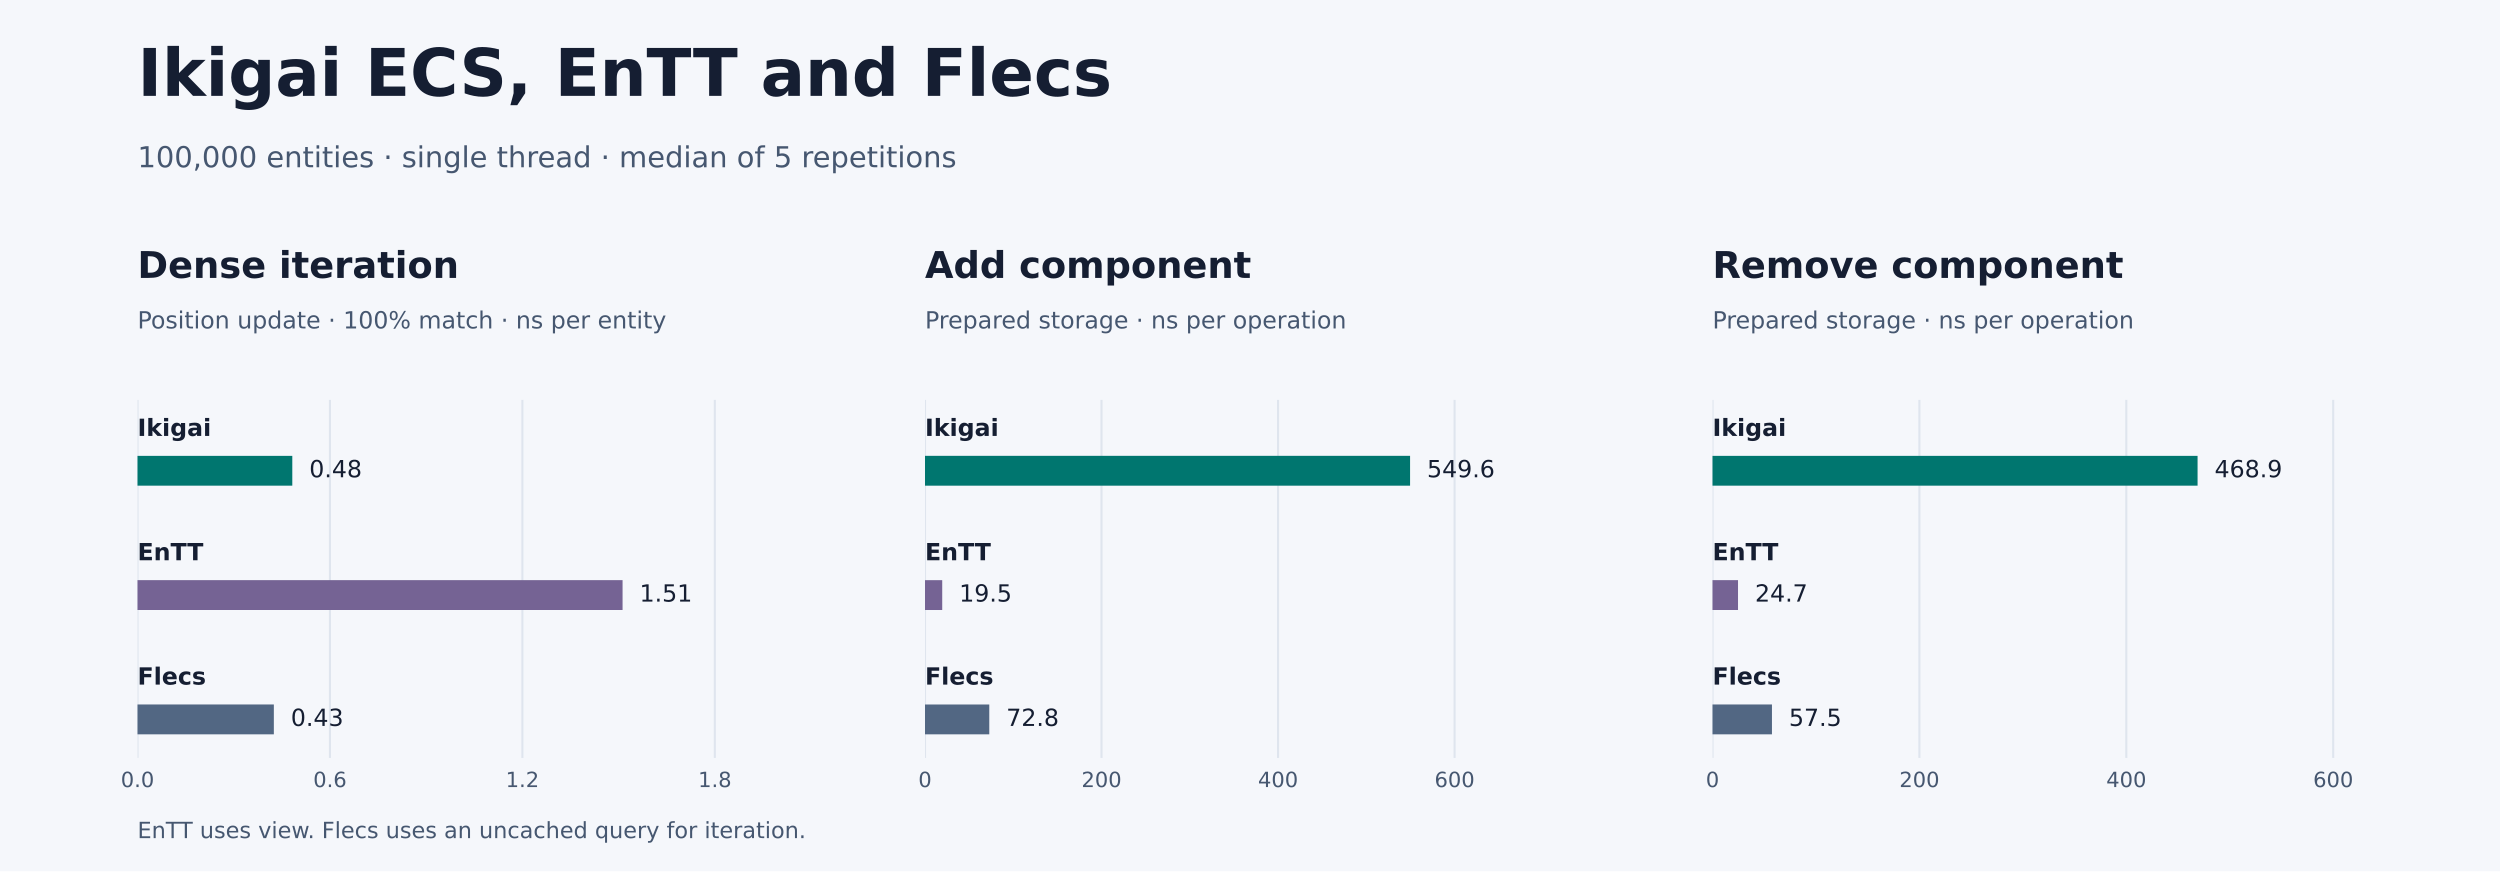
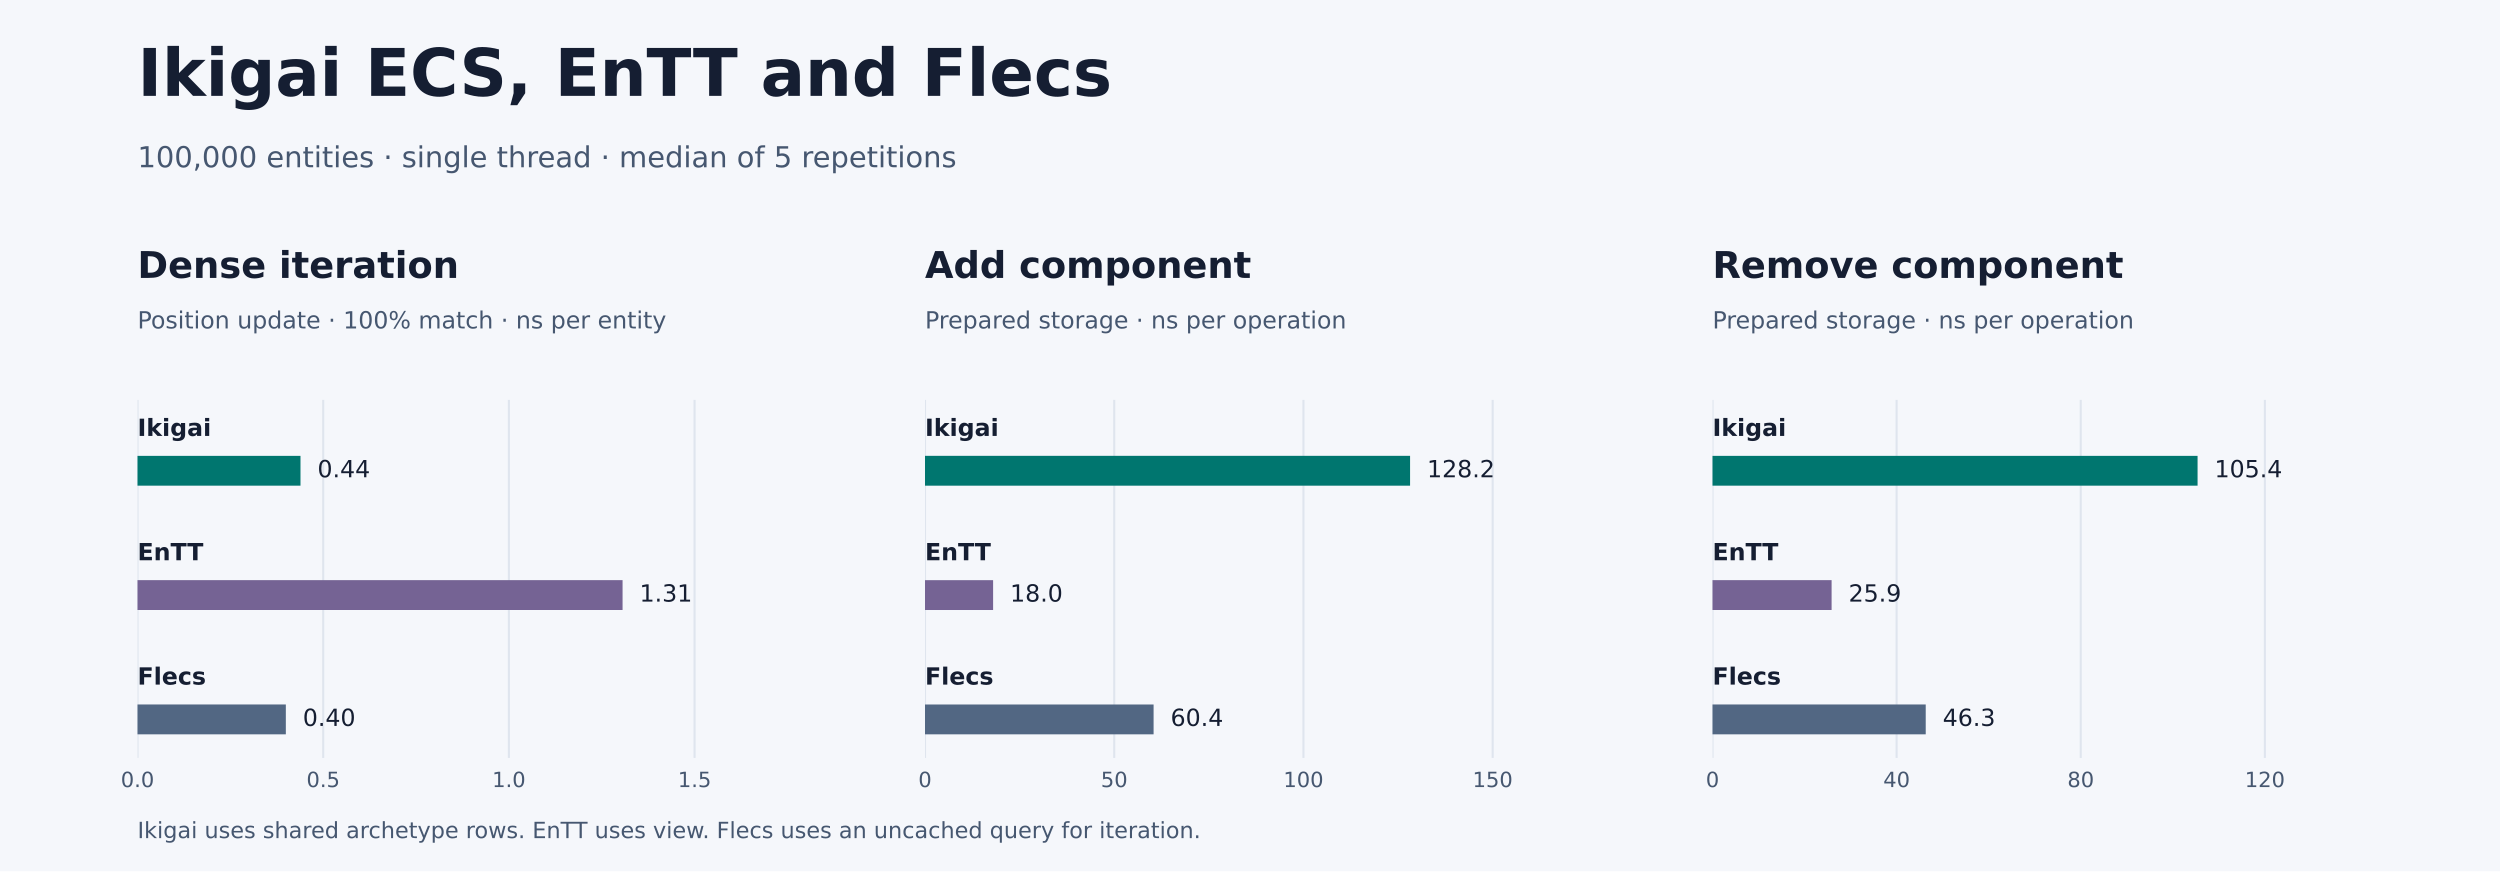
<svg xmlns="http://www.w3.org/2000/svg" width="950.4pt" height="331.2pt" viewBox="0 0 950.4 331.2" version="1.1">
  <defs>
    <style type="text/css">*{stroke-linejoin: round; stroke-linecap: butt}</style>
  </defs>
  <g id="figure_1">
    <g id="patch_1">
      <path d="M 0 331.2  L 950.4 331.2  L 950.4 0  L 0 0  z " style="fill: #f5f7fb" />
    </g>
    <g id="axes_1">
      <g id="patch_2">
        <path d="M 52.272 288.144  L 299.376 288.144  L 299.376 152.021  L 52.272 152.021  z " style="fill: #f5f7fb" />
      </g>
      <g id="matplotlib.axis_1">
        <g id="xtick_1">
          <g id="line2d_1">
            <path d="M 52.272 288.144  L 52.272 152.021  " clip-path="url(#p3cba9b44e6)" style="fill: none; stroke: #dfe5ee; stroke-width: 0.8; stroke-linecap: square" />
          </g>
          <g id="line2d_2" />
          <g id="text_1">
            <text style="font-size: 8px; font-family: 'DejaVu Sans'; text-anchor: middle; fill: #465770" x="52.272" y="299.223" transform="rotate(-0 52.272 299.2228)">0.0</text>
          </g>
        </g>
        <g id="xtick_2">
          <g id="line2d_3">
-             <path d="M 125.432 288.144  L 125.432 152.021  " clip-path="url(#p3cba9b44e6)" style="fill: none; stroke: #dfe5ee; stroke-width: 0.8; stroke-linecap: square" />
+             <path d="M 122.864 288.144  L 122.864 152.021  " clip-path="url(#p3cba9b44e6)" style="fill: none; stroke: #dfe5ee; stroke-width: 0.8; stroke-linecap: square" />
          </g>
          <g id="line2d_4" />
          <g id="text_2">
-             <text style="font-size: 8px; font-family: 'DejaVu Sans'; text-anchor: middle; fill: #465770" x="125.432" y="299.223" transform="rotate(-0 125.4316 299.2228)">0.6</text>
+             <text style="font-size: 8px; font-family: 'DejaVu Sans'; text-anchor: middle; fill: #465770" x="122.864" y="299.223" transform="rotate(-0 122.8635 299.2228)">0.5</text>
          </g>
        </g>
        <g id="xtick_3">
          <g id="line2d_5">
-             <path d="M 198.591 288.144  L 198.591 152.021  " clip-path="url(#p3cba9b44e6)" style="fill: none; stroke: #dfe5ee; stroke-width: 0.8; stroke-linecap: square" />
+             <path d="M 193.455 288.144  L 193.455 152.021  " clip-path="url(#p3cba9b44e6)" style="fill: none; stroke: #dfe5ee; stroke-width: 0.8; stroke-linecap: square" />
          </g>
          <g id="line2d_6" />
          <g id="text_3">
-             <text style="font-size: 8px; font-family: 'DejaVu Sans'; text-anchor: middle; fill: #465770" x="198.591" y="299.223" transform="rotate(-0 198.5912 299.2228)">1.2</text>
+             <text style="font-size: 8px; font-family: 'DejaVu Sans'; text-anchor: middle; fill: #465770" x="193.455" y="299.223" transform="rotate(-0 193.4551 299.2228)">1.0</text>
          </g>
        </g>
        <g id="xtick_4">
          <g id="line2d_7">
-             <path d="M 271.751 288.144  L 271.751 152.021  " clip-path="url(#p3cba9b44e6)" style="fill: none; stroke: #dfe5ee; stroke-width: 0.8; stroke-linecap: square" />
+             <path d="M 264.047 288.144  L 264.047 152.021  " clip-path="url(#p3cba9b44e6)" style="fill: none; stroke: #dfe5ee; stroke-width: 0.8; stroke-linecap: square" />
          </g>
          <g id="line2d_8" />
          <g id="text_4">
-             <text style="font-size: 8px; font-family: 'DejaVu Sans'; text-anchor: middle; fill: #465770" x="271.751" y="299.223" transform="rotate(-0 271.7508 299.2228)">1.8</text>
+             <text style="font-size: 8px; font-family: 'DejaVu Sans'; text-anchor: middle; fill: #465770" x="264.047" y="299.223" transform="rotate(-0 264.0466 299.2228)">1.5</text>
          </g>
        </g>
      </g>
      <g id="matplotlib.axis_2" />
      <g id="patch_3">
-         <path d="M 52.272 184.634  L 111.119 184.634  L 111.119 173.29  L 52.272 173.29  z " clip-path="url(#p3cba9b44e6)" style="fill: #00766f" />
+         <path d="M 52.272 184.634  L 114.234 184.634  L 114.234 173.29  L 52.272 173.29  z " clip-path="url(#p3cba9b44e6)" style="fill: #00766f" />
      </g>
      <g id="patch_4">
        <path d="M 52.272 231.899  L 236.678 231.899  L 236.678 220.555  L 52.272 220.555  z " clip-path="url(#p3cba9b44e6)" style="fill: #756394" />
      </g>
      <g id="patch_5">
-         <path d="M 52.272 279.164  L 104.107 279.164  L 104.107 267.82  L 52.272 267.82  z " clip-path="url(#p3cba9b44e6)" style="fill: #526783" />
+         <path d="M 52.272 279.164  L 108.664 279.164  L 108.664 267.82  L 52.272 267.82  z " clip-path="url(#p3cba9b44e6)" style="fill: #526783" />
      </g>
      <g id="text_5">
        <text style="font-weight: 700; font-size: 9px; font-family: 'DejaVu Sans'; text-anchor: start; fill: #151e32" x="52.272" y="165.728" transform="rotate(-0 52.272 165.7277)">Ikigai</text>
      </g>
      <g id="text_6">
-         <text style="font-size: 9px; font-family: 'DejaVu Sans'; text-anchor: start; fill: #151e32" x="117.573" y="181.445" transform="rotate(-0 117.5733 181.4453)">0.48</text>
+         <text style="font-size: 9px; font-family: 'DejaVu Sans'; text-anchor: start; fill: #151e32" x="120.689" y="181.445" transform="rotate(-0 120.6886 181.4453)">0.44</text>
      </g>
      <g id="text_7">
        <text style="font-weight: 700; font-size: 9px; font-family: 'DejaVu Sans'; text-anchor: start; fill: #151e32" x="52.272" y="212.993" transform="rotate(-0 52.272 212.9926)">EnTT</text>
      </g>
      <g id="text_8">
-         <text style="font-size: 9px; font-family: 'DejaVu Sans'; text-anchor: start; fill: #151e32" x="243.132" y="228.71" transform="rotate(-0 243.1322 228.7103)">1.51</text>
+         <text style="font-size: 9px; font-family: 'DejaVu Sans'; text-anchor: start; fill: #151e32" x="243.132" y="228.71" transform="rotate(-0 243.1322 228.7103)">1.31</text>
      </g>
      <g id="text_9">
        <text style="font-weight: 700; font-size: 9px; font-family: 'DejaVu Sans'; text-anchor: start; fill: #151e32" x="52.272" y="260.258" transform="rotate(-0 52.272 260.2577)">Flecs</text>
      </g>
      <g id="text_10">
-         <text style="font-size: 9px; font-family: 'DejaVu Sans'; text-anchor: start; fill: #151e32" x="110.562" y="275.975" transform="rotate(-0 110.5616 275.9753)">0.43</text>
+         <text style="font-size: 9px; font-family: 'DejaVu Sans'; text-anchor: start; fill: #151e32" x="115.118" y="275.975" transform="rotate(-0 115.1179 275.9753)">0.40</text>
      </g>
    </g>
    <g id="axes_2">
      <g id="patch_6">
        <path d="M 351.648 288.144  L 598.752 288.144  L 598.752 152.021  L 351.648 152.021  z " style="fill: #f5f7fb" />
      </g>
      <g id="matplotlib.axis_3">
        <g id="xtick_5">
          <g id="line2d_9">
            <path d="M 351.648 288.144  L 351.648 152.021  " clip-path="url(#p5b270d4eef)" style="fill: none; stroke: #dfe5ee; stroke-width: 0.8; stroke-linecap: square" />
          </g>
          <g id="line2d_10" />
          <g id="text_11">
            <text style="font-size: 8px; font-family: 'DejaVu Sans'; text-anchor: middle; fill: #465770" x="351.648" y="299.223" transform="rotate(-0 351.648 299.2228)">0</text>
          </g>
        </g>
        <g id="xtick_6">
          <g id="line2d_11">
-             <path d="M 418.756 288.144  L 418.756 152.021  " clip-path="url(#p5b270d4eef)" style="fill: none; stroke: #dfe5ee; stroke-width: 0.8; stroke-linecap: square" />
+             <path d="M 423.583 288.144  L 423.583 152.021  " clip-path="url(#p5b270d4eef)" style="fill: none; stroke: #dfe5ee; stroke-width: 0.8; stroke-linecap: square" />
          </g>
          <g id="line2d_12" />
          <g id="text_12">
-             <text style="font-size: 8px; font-family: 'DejaVu Sans'; text-anchor: middle; fill: #465770" x="418.756" y="299.223" transform="rotate(-0 418.7563 299.2228)">200</text>
+             <text style="font-size: 8px; font-family: 'DejaVu Sans'; text-anchor: middle; fill: #465770" x="423.583" y="299.223" transform="rotate(-0 423.5828 299.2228)">50</text>
          </g>
        </g>
        <g id="xtick_7">
          <g id="line2d_13">
-             <path d="M 485.865 288.144  L 485.865 152.021  " clip-path="url(#p5b270d4eef)" style="fill: none; stroke: #dfe5ee; stroke-width: 0.8; stroke-linecap: square" />
+             <path d="M 495.518 288.144  L 495.518 152.021  " clip-path="url(#p5b270d4eef)" style="fill: none; stroke: #dfe5ee; stroke-width: 0.8; stroke-linecap: square" />
          </g>
          <g id="line2d_14" />
          <g id="text_13">
-             <text style="font-size: 8px; font-family: 'DejaVu Sans'; text-anchor: middle; fill: #465770" x="485.865" y="299.223" transform="rotate(-0 485.8647 299.2228)">400</text>
+             <text style="font-size: 8px; font-family: 'DejaVu Sans'; text-anchor: middle; fill: #465770" x="495.518" y="299.223" transform="rotate(-0 495.5176 299.2228)">100</text>
          </g>
        </g>
        <g id="xtick_8">
          <g id="line2d_15">
-             <path d="M 552.973 288.144  L 552.973 152.021  " clip-path="url(#p5b270d4eef)" style="fill: none; stroke: #dfe5ee; stroke-width: 0.8; stroke-linecap: square" />
+             <path d="M 567.452 288.144  L 567.452 152.021  " clip-path="url(#p5b270d4eef)" style="fill: none; stroke: #dfe5ee; stroke-width: 0.8; stroke-linecap: square" />
          </g>
          <g id="line2d_16" />
          <g id="text_14">
-             <text style="font-size: 8px; font-family: 'DejaVu Sans'; text-anchor: middle; fill: #465770" x="552.973" y="299.223" transform="rotate(-0 552.973 299.2228)">600</text>
+             <text style="font-size: 8px; font-family: 'DejaVu Sans'; text-anchor: middle; fill: #465770" x="567.452" y="299.223" transform="rotate(-0 567.4524 299.2228)">150</text>
          </g>
        </g>
      </g>
      <g id="matplotlib.axis_4" />
      <g id="patch_7">
        <path d="M 351.648 184.634  L 536.054 184.634  L 536.054 173.29  L 351.648 173.29  z " clip-path="url(#p5b270d4eef)" style="fill: #00766f" />
      </g>
      <g id="patch_8">
-         <path d="M 351.648 231.899  L 358.197 231.899  L 358.197 220.555  L 351.648 220.555  z " clip-path="url(#p5b270d4eef)" style="fill: #756394" />
+         <path d="M 351.648 231.899  L 377.539 231.899  L 377.539 220.555  L 351.648 220.555  z " clip-path="url(#p5b270d4eef)" style="fill: #756394" />
      </g>
      <g id="patch_9">
-         <path d="M 351.648 279.164  L 376.085 279.164  L 376.085 267.82  L 351.648 267.82  z " clip-path="url(#p5b270d4eef)" style="fill: #526783" />
+         <path d="M 351.648 279.164  L 438.548 279.164  L 438.548 267.82  L 351.648 267.82  z " clip-path="url(#p5b270d4eef)" style="fill: #526783" />
      </g>
      <g id="text_15">
        <text style="font-weight: 700; font-size: 9px; font-family: 'DejaVu Sans'; text-anchor: start; fill: #151e32" x="351.648" y="165.728" transform="rotate(-0 351.648 165.7277)">Ikigai</text>
      </g>
      <g id="text_16">
-         <text style="font-size: 9px; font-family: 'DejaVu Sans'; text-anchor: start; fill: #151e32" x="542.508" y="181.445" transform="rotate(-0 542.5082 181.4453)">549.6</text>
+         <text style="font-size: 9px; font-family: 'DejaVu Sans'; text-anchor: start; fill: #151e32" x="542.508" y="181.445" transform="rotate(-0 542.5082 181.4453)">128.2</text>
      </g>
      <g id="text_17">
        <text style="font-weight: 700; font-size: 9px; font-family: 'DejaVu Sans'; text-anchor: start; fill: #151e32" x="351.648" y="212.993" transform="rotate(-0 351.648 212.9926)">EnTT</text>
      </g>
      <g id="text_18">
-         <text style="font-size: 9px; font-family: 'DejaVu Sans'; text-anchor: start; fill: #151e32" x="364.651" y="228.71" transform="rotate(-0 364.651 228.7103)">19.5</text>
+         <text style="font-size: 9px; font-family: 'DejaVu Sans'; text-anchor: start; fill: #151e32" x="383.994" y="228.71" transform="rotate(-0 383.9937 228.7103)">18.0</text>
      </g>
      <g id="text_19">
        <text style="font-weight: 700; font-size: 9px; font-family: 'DejaVu Sans'; text-anchor: start; fill: #151e32" x="351.648" y="260.258" transform="rotate(-0 351.648 260.2577)">Flecs</text>
      </g>
      <g id="text_20">
-         <text style="font-size: 9px; font-family: 'DejaVu Sans'; text-anchor: start; fill: #151e32" x="382.54" y="275.975" transform="rotate(-0 382.5396 275.9753)">72.8</text>
+         <text style="font-size: 9px; font-family: 'DejaVu Sans'; text-anchor: start; fill: #151e32" x="445.003" y="275.975" transform="rotate(-0 445.0026 275.9753)">60.4</text>
      </g>
    </g>
    <g id="axes_3">
      <g id="patch_10">
        <path d="M 651.024 288.144  L 898.128 288.144  L 898.128 152.021  L 651.024 152.021  z " style="fill: #f5f7fb" />
      </g>
      <g id="matplotlib.axis_5">
        <g id="xtick_9">
          <g id="line2d_17">
            <path d="M 651.024 288.144  L 651.024 152.021  " clip-path="url(#pa75f37116f)" style="fill: none; stroke: #dfe5ee; stroke-width: 0.8; stroke-linecap: square" />
          </g>
          <g id="line2d_18" />
          <g id="text_21">
            <text style="font-size: 8px; font-family: 'DejaVu Sans'; text-anchor: middle; fill: #465770" x="651.024" y="299.223" transform="rotate(-0 651.024 299.2228)">0</text>
          </g>
        </g>
        <g id="xtick_10">
          <g id="line2d_19">
-             <path d="M 729.681 288.144  L 729.681 152.021  " clip-path="url(#pa75f37116f)" style="fill: none; stroke: #dfe5ee; stroke-width: 0.8; stroke-linecap: square" />
+             <path d="M 721.019 288.144  L 721.019 152.021  " clip-path="url(#pa75f37116f)" style="fill: none; stroke: #dfe5ee; stroke-width: 0.8; stroke-linecap: square" />
          </g>
          <g id="line2d_20" />
          <g id="text_22">
-             <text style="font-size: 8px; font-family: 'DejaVu Sans'; text-anchor: middle; fill: #465770" x="729.681" y="299.223" transform="rotate(-0 729.6806 299.2228)">200</text>
+             <text style="font-size: 8px; font-family: 'DejaVu Sans'; text-anchor: middle; fill: #465770" x="721.019" y="299.223" transform="rotate(-0 721.0187 299.2228)">40</text>
          </g>
        </g>
        <g id="xtick_11">
          <g id="line2d_21">
-             <path d="M 808.337 288.144  L 808.337 152.021  " clip-path="url(#pa75f37116f)" style="fill: none; stroke: #dfe5ee; stroke-width: 0.8; stroke-linecap: square" />
+             <path d="M 791.013 288.144  L 791.013 152.021  " clip-path="url(#pa75f37116f)" style="fill: none; stroke: #dfe5ee; stroke-width: 0.8; stroke-linecap: square" />
          </g>
          <g id="line2d_22" />
          <g id="text_23">
-             <text style="font-size: 8px; font-family: 'DejaVu Sans'; text-anchor: middle; fill: #465770" x="808.337" y="299.223" transform="rotate(-0 808.3371 299.2228)">400</text>
+             <text style="font-size: 8px; font-family: 'DejaVu Sans'; text-anchor: middle; fill: #465770" x="791.013" y="299.223" transform="rotate(-0 791.0133 299.2228)">80</text>
          </g>
        </g>
        <g id="xtick_12">
          <g id="line2d_23">
-             <path d="M 886.994 288.144  L 886.994 152.021  " clip-path="url(#pa75f37116f)" style="fill: none; stroke: #dfe5ee; stroke-width: 0.8; stroke-linecap: square" />
+             <path d="M 861.008 288.144  L 861.008 152.021  " clip-path="url(#pa75f37116f)" style="fill: none; stroke: #dfe5ee; stroke-width: 0.8; stroke-linecap: square" />
          </g>
          <g id="line2d_24" />
          <g id="text_24">
-             <text style="font-size: 8px; font-family: 'DejaVu Sans'; text-anchor: middle; fill: #465770" x="886.994" y="299.223" transform="rotate(-0 886.9937 299.2228)">600</text>
+             <text style="font-size: 8px; font-family: 'DejaVu Sans'; text-anchor: middle; fill: #465770" x="861.008" y="299.223" transform="rotate(-0 861.008 299.2228)">120</text>
          </g>
        </g>
      </g>
      <g id="matplotlib.axis_6" />
      <g id="patch_11">
        <path d="M 651.024 184.634  L 835.43 184.634  L 835.43 173.29  L 651.024 173.29  z " clip-path="url(#pa75f37116f)" style="fill: #00766f" />
      </g>
      <g id="patch_12">
-         <path d="M 651.024 231.899  L 660.724 231.899  L 660.724 220.555  L 651.024 220.555  z " clip-path="url(#pa75f37116f)" style="fill: #756394" />
+         <path d="M 651.024 231.899  L 696.303 231.899  L 696.303 220.555  L 651.024 220.555  z " clip-path="url(#pa75f37116f)" style="fill: #756394" />
      </g>
      <g id="patch_13">
-         <path d="M 651.024 279.164  L 673.628 279.164  L 673.628 267.82  L 651.024 267.82  z " clip-path="url(#pa75f37116f)" style="fill: #526783" />
+         <path d="M 651.024 279.164  L 732.084 279.164  L 732.084 267.82  L 651.024 267.82  z " clip-path="url(#pa75f37116f)" style="fill: #526783" />
      </g>
      <g id="text_25">
        <text style="font-weight: 700; font-size: 9px; font-family: 'DejaVu Sans'; text-anchor: start; fill: #151e32" x="651.024" y="165.728" transform="rotate(-0 651.024 165.7277)">Ikigai</text>
      </g>
      <g id="text_26">
-         <text style="font-size: 9px; font-family: 'DejaVu Sans'; text-anchor: start; fill: #151e32" x="841.884" y="181.445" transform="rotate(-0 841.8842 181.4453)">468.9</text>
+         <text style="font-size: 9px; font-family: 'DejaVu Sans'; text-anchor: start; fill: #151e32" x="841.884" y="181.445" transform="rotate(-0 841.8842 181.4453)">105.4</text>
      </g>
      <g id="text_27">
        <text style="font-weight: 700; font-size: 9px; font-family: 'DejaVu Sans'; text-anchor: start; fill: #151e32" x="651.024" y="212.993" transform="rotate(-0 651.024 212.9926)">EnTT</text>
      </g>
      <g id="text_28">
-         <text style="font-size: 9px; font-family: 'DejaVu Sans'; text-anchor: start; fill: #151e32" x="667.178" y="228.71" transform="rotate(-0 667.1783 228.7103)">24.7</text>
+         <text style="font-size: 9px; font-family: 'DejaVu Sans'; text-anchor: start; fill: #151e32" x="702.757" y="228.71" transform="rotate(-0 702.7573 228.7103)">25.9</text>
      </g>
      <g id="text_29">
        <text style="font-weight: 700; font-size: 9px; font-family: 'DejaVu Sans'; text-anchor: start; fill: #151e32" x="651.024" y="260.258" transform="rotate(-0 651.024 260.2577)">Flecs</text>
      </g>
      <g id="text_30">
-         <text style="font-size: 9px; font-family: 'DejaVu Sans'; text-anchor: start; fill: #151e32" x="680.082" y="275.975" transform="rotate(-0 680.0824 275.9753)">57.5</text>
+         <text style="font-size: 9px; font-family: 'DejaVu Sans'; text-anchor: start; fill: #151e32" x="738.538" y="275.975" transform="rotate(-0 738.538 275.9753)">46.3</text>
      </g>
    </g>
    <g id="text_31">
      <text style="font-weight: 700; font-size: 25px; font-family: 'DejaVu Sans'; text-anchor: start; fill: #151e32" x="52.272" y="36.432" transform="rotate(-0 52.272 36.432)">Ikigai ECS, EnTT and Flecs</text>
    </g>
    <g id="text_32">
      <text style="font-size: 11px; font-family: 'DejaVu Sans'; text-anchor: start; fill: #465770" x="52.272" y="63.59" transform="rotate(-0 52.272 63.5904)">100,000 entities · single thread · median of 5 repetitions</text>
    </g>
    <g id="text_33">
      <text style="font-weight: 700; font-size: 14px; font-family: 'DejaVu Sans'; text-anchor: start; fill: #151e32" x="52.272" y="105.653" transform="rotate(-0 52.272 105.6528)">Dense iteration</text>
    </g>
    <g id="text_34">
      <text style="font-size: 9px; font-family: 'DejaVu Sans'; text-anchor: start; fill: #465770" x="52.272" y="124.862" transform="rotate(-0 52.272 124.8624)">Position update · 100% match · ns per entity</text>
    </g>
    <g id="text_35">
      <text style="font-weight: 700; font-size: 14px; font-family: 'DejaVu Sans'; text-anchor: start; fill: #151e32" x="351.648" y="105.653" transform="rotate(-0 351.648 105.6528)">Add component</text>
    </g>
    <g id="text_36">
      <text style="font-size: 9px; font-family: 'DejaVu Sans'; text-anchor: start; fill: #465770" x="351.648" y="124.862" transform="rotate(-0 351.648 124.8624)">Prepared storage · ns per operation</text>
    </g>
    <g id="text_37">
      <text style="font-weight: 700; font-size: 14px; font-family: 'DejaVu Sans'; text-anchor: start; fill: #151e32" x="651.024" y="105.653" transform="rotate(-0 651.024 105.6528)">Remove component</text>
    </g>
    <g id="text_38">
      <text style="font-size: 9px; font-family: 'DejaVu Sans'; text-anchor: start; fill: #465770" x="651.024" y="124.862" transform="rotate(-0 651.024 124.8624)">Prepared storage · ns per operation</text>
    </g>
    <g id="text_39">
-       <text style="font-size: 8.5px; font-family: 'DejaVu Sans'; text-anchor: start; fill: #465770" x="52.272" y="318.614" transform="rotate(-0 52.272 318.6144)">EnTT uses view. Flecs uses an uncached query for iteration.</text>
+       <text style="font-size: 8.5px; font-family: 'DejaVu Sans'; text-anchor: start; fill: #465770" x="52.272" y="318.614" transform="rotate(-0 52.272 318.6144)">Ikigai uses shared archetype rows. EnTT uses view. Flecs uses an uncached query for iteration.</text>
    </g>
  </g>
  <defs>
    <clipPath id="p3cba9b44e6">
      <rect x="52.272" y="152.021" width="247.104" height="136.123" />
    </clipPath>
    <clipPath id="p5b270d4eef">
      <rect x="351.648" y="152.021" width="247.104" height="136.123" />
    </clipPath>
    <clipPath id="pa75f37116f">
      <rect x="651.024" y="152.021" width="247.104" height="136.123" />
    </clipPath>
  </defs>
</svg>
